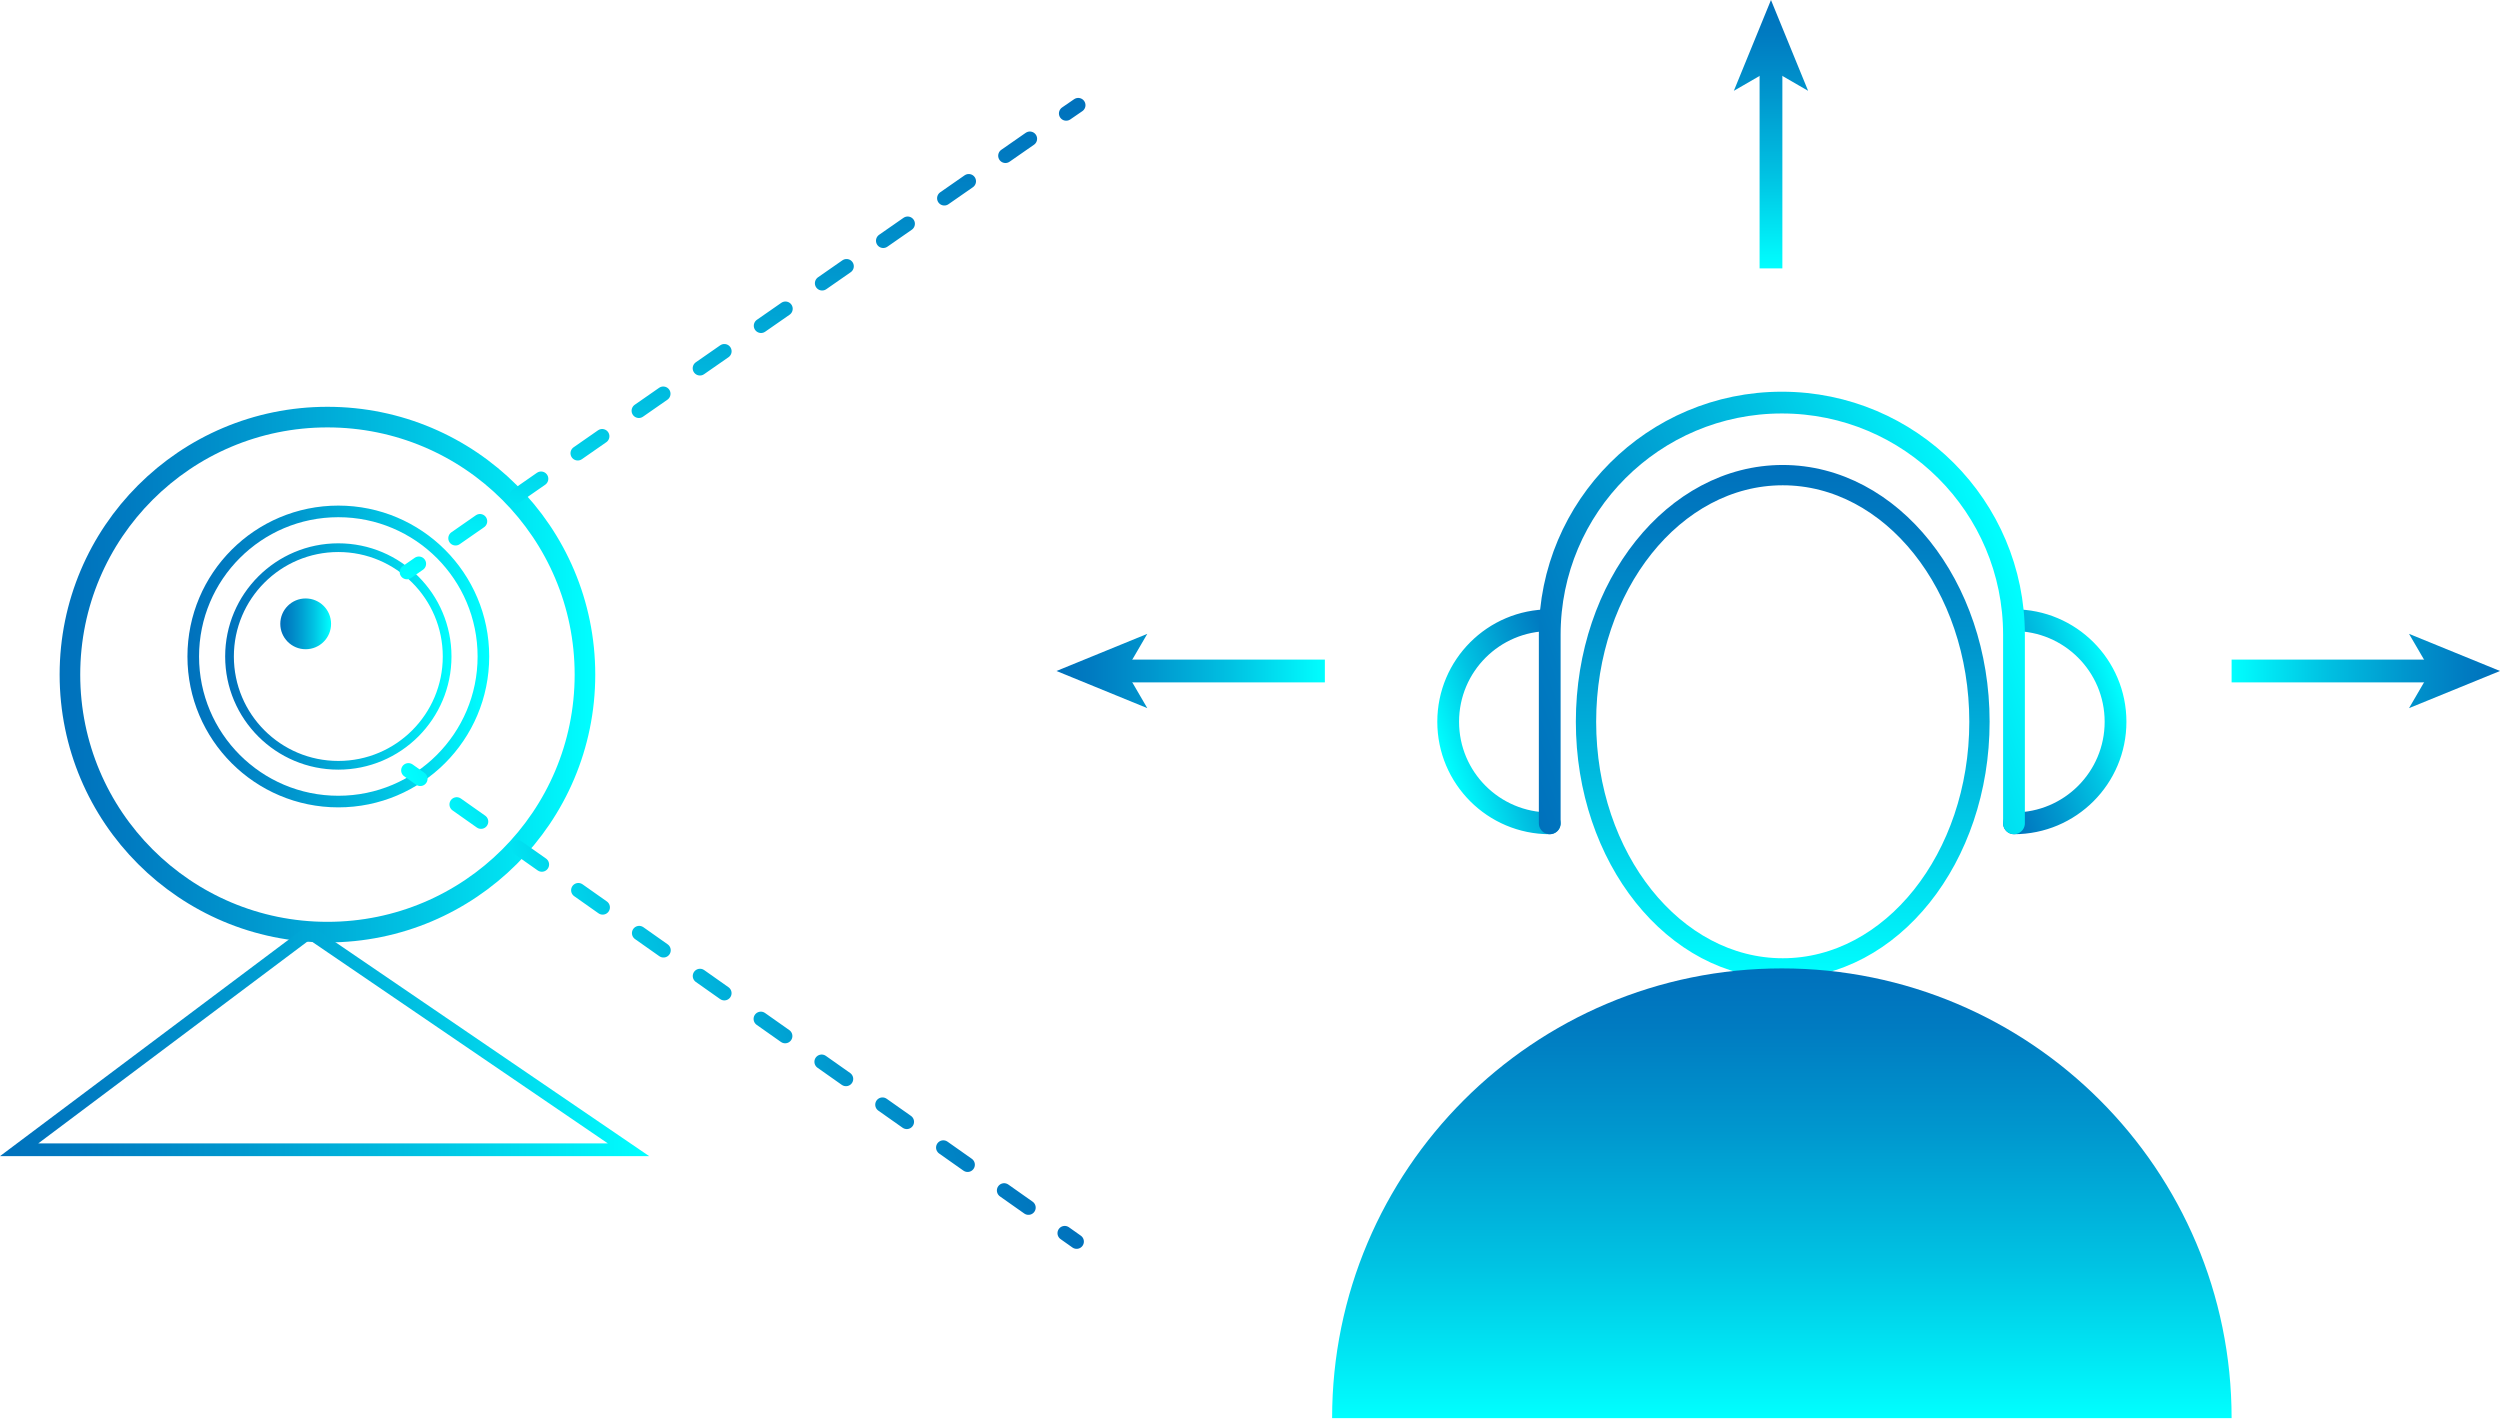
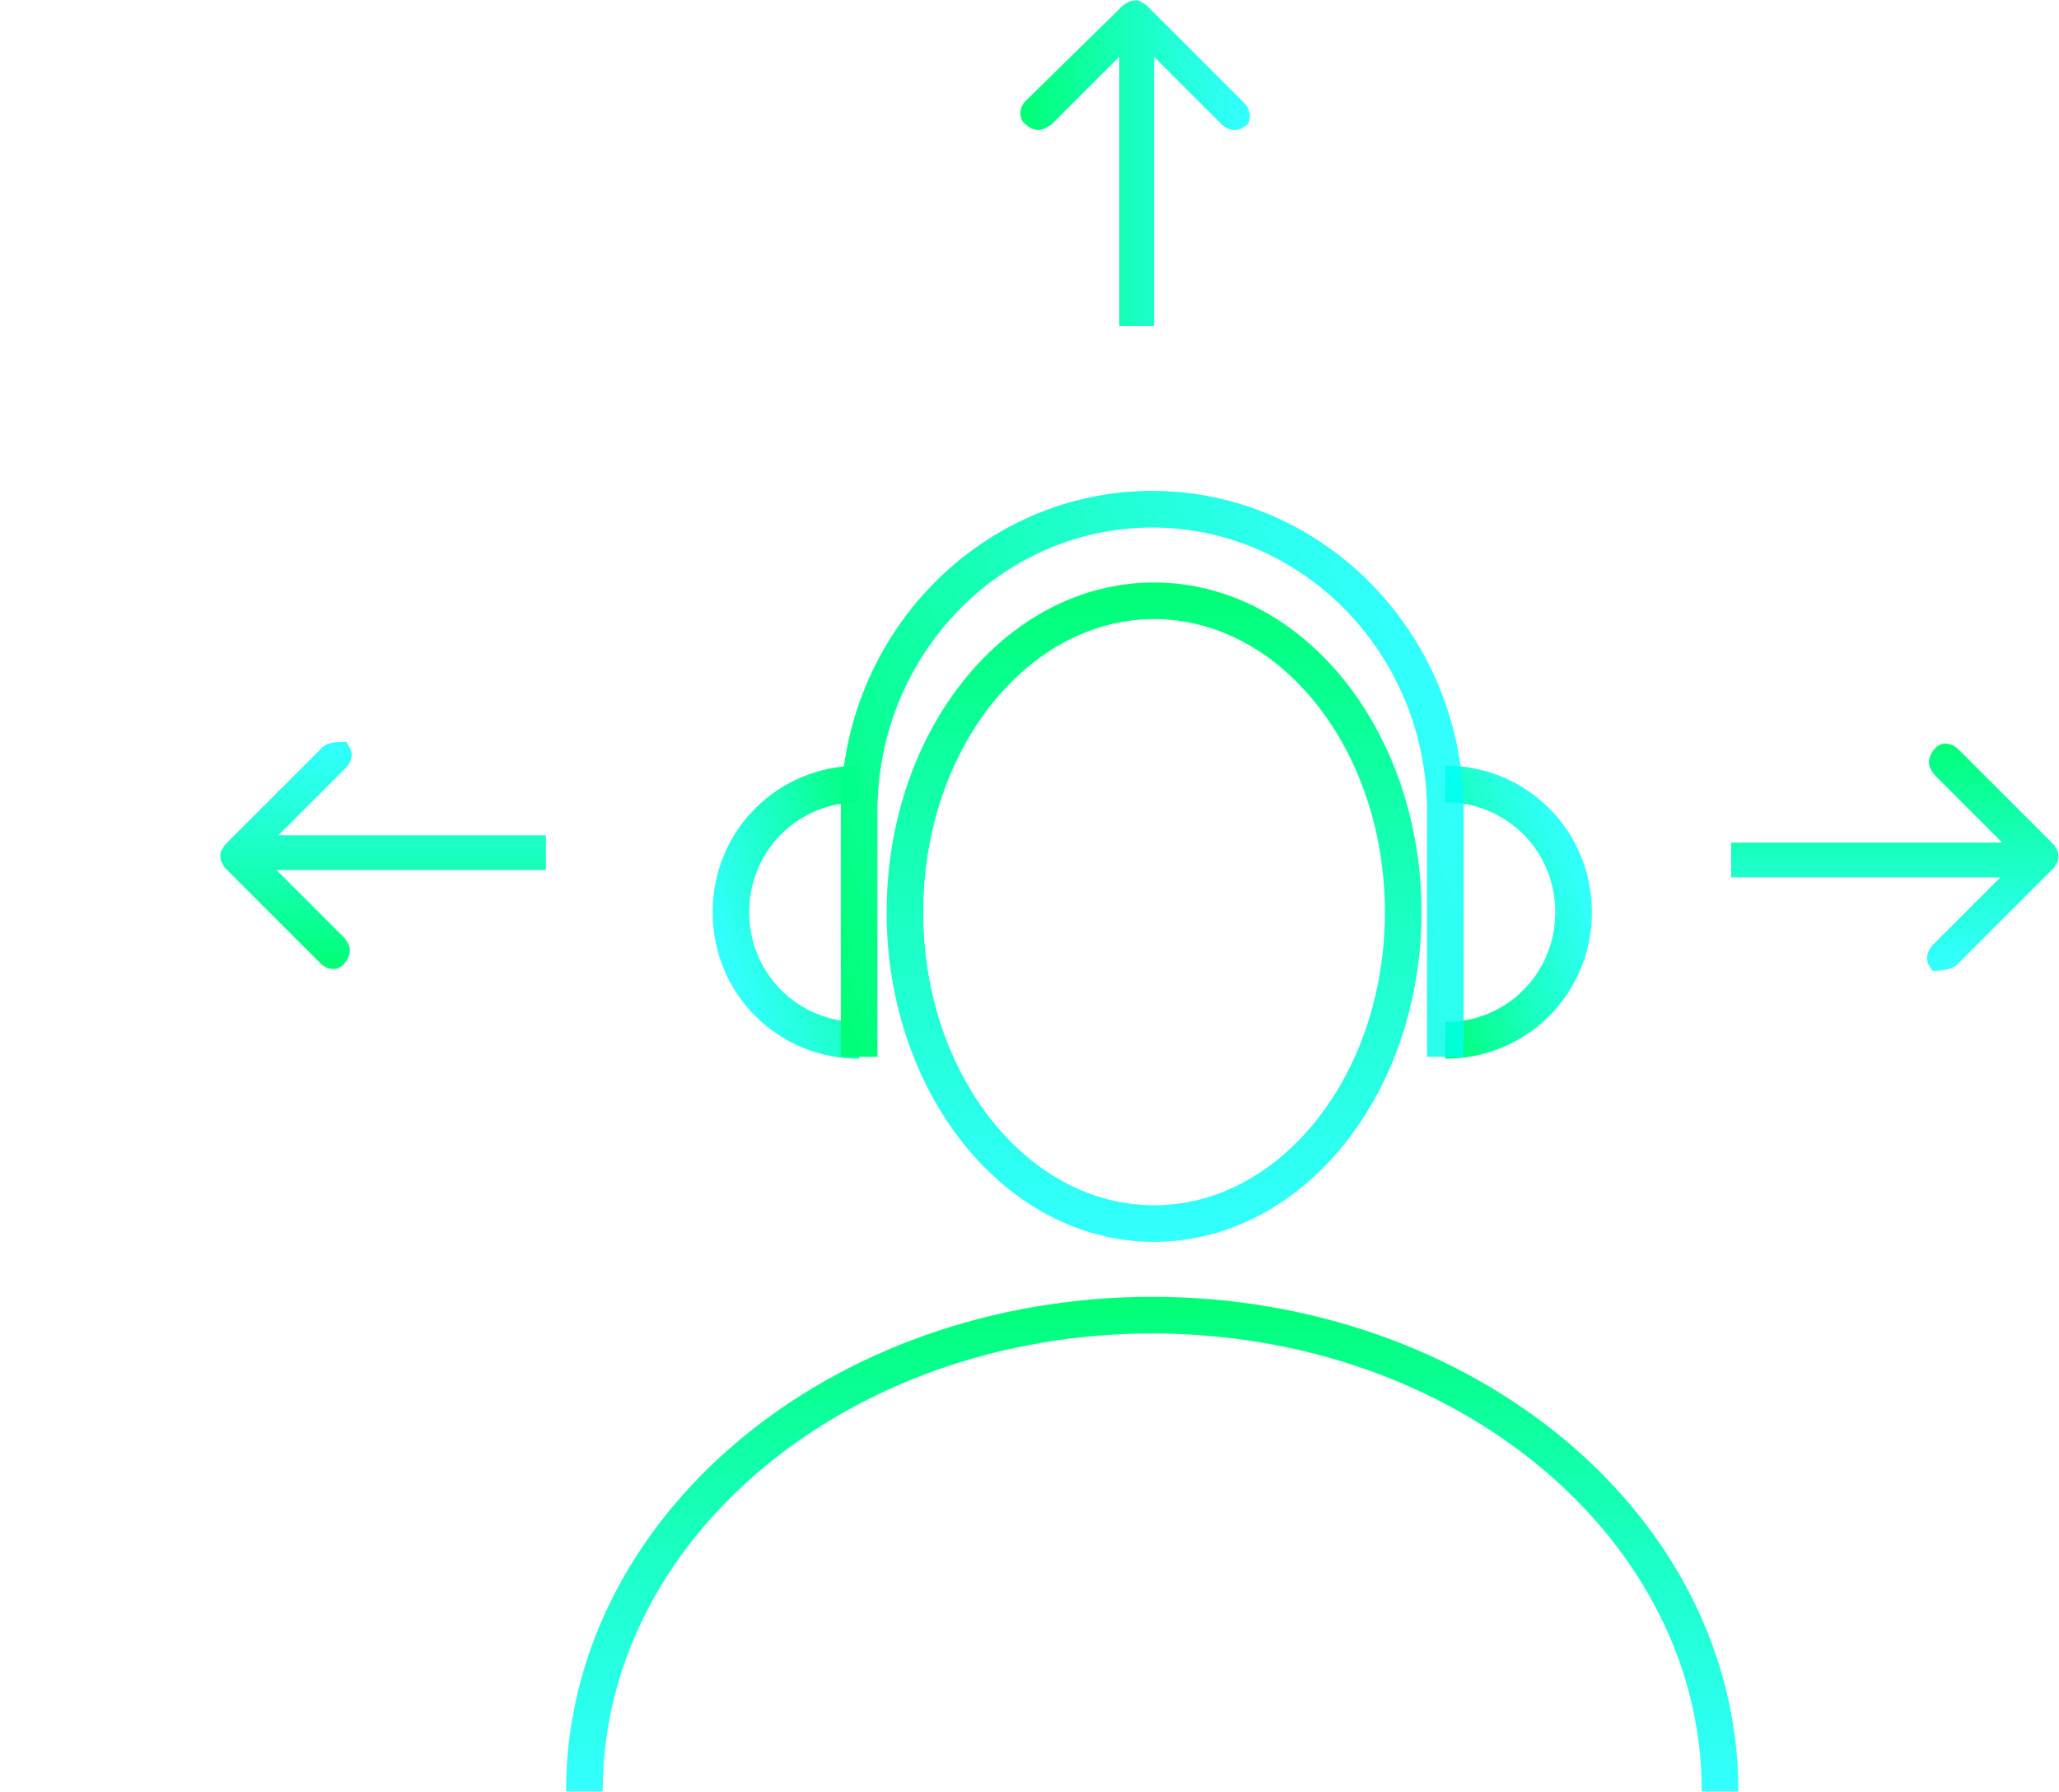
- <svg xmlns="http://www.w3.org/2000/svg" xmlns:xlink="http://www.w3.org/1999/xlink" viewBox="0 0 172.32 97.75">
-   <defs>
-     <style>.cls-1,.cls-10,.cls-12,.cls-14,.cls-15,.cls-16,.cls-17,.cls-18,.cls-19,.cls-2,.cls-20,.cls-21,.cls-22,.cls-3,.cls-5,.cls-6,.cls-8{fill:none;stroke-miterlimit:10;}.cls-1{stroke-width:1.42px;stroke:url(#linear-gradient);}.cls-2{stroke-width:0.8px;stroke:url(#linear-gradient-2);}.cls-3{stroke-width:0.6px;stroke:url(#linear-gradient-3);}.cls-4{fill:url(#linear-gradient-4);}.cls-5{stroke-width:0.88px;stroke:url(#linear-gradient-5);}.cls-10,.cls-6,.cls-8{stroke-width:1.57px;}.cls-6{stroke:url(#linear-gradient-6);}.cls-7{fill:url(#linear-gradient-7);}.cls-8{stroke:url(#linear-gradient-8);}.cls-9{fill:url(#linear-gradient-9);}.cls-10{stroke:url(#linear-gradient-10);}.cls-11{fill:url(#linear-gradient-11);}.cls-12{stroke-width:1.4px;stroke:url(#linear-gradient-12);}.cls-13{fill:url(#linear-gradient-13);}.cls-14,.cls-15,.cls-16,.cls-17,.cls-18,.cls-19,.cls-20,.cls-21,.cls-22{stroke-linecap:round;}.cls-14{stroke:url(#linear-gradient-14);}.cls-15,.cls-18{stroke-dasharray:2.05 3.08;}.cls-15{stroke:url(#linear-gradient-15);}.cls-16{stroke:url(#linear-gradient-16);}.cls-17{stroke:url(#linear-gradient-17);}.cls-18{stroke:url(#linear-gradient-18);}.cls-19{stroke:url(#linear-gradient-19);}.cls-20,.cls-21,.cls-22{stroke-width:1.5px;}.cls-20{stroke:url(#linear-gradient-20);}.cls-21{stroke:url(#linear-gradient-21);}.cls-22{stroke:url(#linear-gradient-22);}</style>
-     <linearGradient id="linear-gradient" x1="4.11" y1="46.5" x2="41.02" y2="46.5" gradientUnits="userSpaceOnUse">
-       <stop offset="0" stop-color="#0071bc" />
-       <stop offset="0.13" stop-color="#007bc1" />
-       <stop offset="0.36" stop-color="#0097ce" />
-       <stop offset="0.66" stop-color="#00c3e3" />
-       <stop offset="1" stop-color="aqua" />
+ <svg xmlns="http://www.w3.org/2000/svg" version="1.1" id="Layer_2" x="0px" y="0px" viewBox="0 0 112.4 97.8" style="enable-background:new 0 0 112.4 97.8;" xml:space="preserve">
+   <style type="text/css">
+ 	.st0{display:none;fill:none;stroke:url(#SVGID_1_);stroke-width:1.57;stroke-miterlimit:10;}
+ 	.st1{display:none;fill:url(#SVGID_2_);}
+ 	.st2{display:none;fill:none;stroke:url(#SVGID_3_);stroke-width:1.57;stroke-miterlimit:10;}
+ 	.st3{display:none;fill:url(#SVGID_4_);}
+ 	.st4{display:none;fill:none;stroke:url(#SVGID_5_);stroke-width:1.57;stroke-miterlimit:10;}
+ 	.st5{display:none;fill:url(#SVGID_6_);}
+ 	.st6{fill:none;stroke:url(#SVGID_7_);stroke-width:2;stroke-miterlimit:10;}
+ 	.st7{fill:none;stroke:url(#SVGID_8_);stroke-width:2;stroke-miterlimit:10;}
+ 	.st8{display:none;fill:none;stroke:url(#SVGID_9_);stroke-linecap:round;stroke-miterlimit:10;}
+ 	.st9{display:none;}
+ 	.st10{display:inline;fill:none;stroke:url(#SVGID_10_);stroke-width:1.42;stroke-miterlimit:10;}
+ 	.st11{display:inline;fill:none;stroke:url(#SVGID_11_);stroke-width:0.8;stroke-miterlimit:10;}
+ 	.st12{display:inline;fill:none;stroke:url(#SVGID_12_);stroke-width:0.6;stroke-miterlimit:10;}
+ 	.st13{display:inline;fill:url(#SVGID_13_);}
+ 	.st14{display:inline;fill:none;stroke:url(#SVGID_14_);stroke-width:0.88;stroke-miterlimit:10;}
+ 	.st15{display:inline;fill:none;stroke:url(#SVGID_15_);stroke-linecap:round;stroke-miterlimit:10;}
+ 	.st16{display:inline;fill:none;stroke:url(#SVGID_16_);stroke-linecap:round;stroke-miterlimit:10;stroke-dasharray:2.05,3.08;}
+ 	.st17{display:inline;fill:none;stroke:url(#SVGID_17_);stroke-linecap:round;stroke-miterlimit:10;}
+ 	.st18{display:inline;fill:none;stroke:url(#SVGID_18_);stroke-linecap:round;stroke-miterlimit:10;stroke-dasharray:2.05,3.08;}
+ 	.st19{display:none;fill:none;stroke:url(#SVGID_19_);stroke-linecap:round;stroke-miterlimit:10;}
+ 	.st20{fill:none;stroke:url(#SVGID_20_);stroke-width:2;stroke-miterlimit:10;}
+ 	.st21{fill:none;stroke:url(#SVGID_21_);stroke-width:2;stroke-miterlimit:10;}
+ 	.st22{fill:none;stroke:url(#SVGID_22_);stroke-width:2;stroke-miterlimit:10;}
+ 	.st23{fill:url(#SVGID_23_);}
+ 	.st24{fill:url(#SVGID_24_);}
+ 	.st25{fill:url(#SVGID_25_);}
+ </style>
+   <linearGradient id="SVGID_1_" gradientUnits="userSpaceOnUse" x1="12.934" y1="53.75" x2="31.434" y2="53.75" gradientTransform="matrix(1 0 0 -1 0 100)">
+     <stop offset="1.257622e-03" style="stop-color:#000000" />
+     <stop offset="1" style="stop-color:#FFFFFF" />
+   </linearGradient>
+   <line class="st0" x1="17.4" y1="46.2" x2="31.4" y2="46.2" />
+   <linearGradient id="SVGID_2_" gradientUnits="userSpaceOnUse" x1="12.934" y1="46.25" x2="19.194" y2="46.25">
+     <stop offset="1.257622e-03" style="stop-color:#000000" />
+     <stop offset="1" style="stop-color:#FFFFFF" />
+   </linearGradient>
+   <polygon class="st1" points="12.9,46.2 19.2,48.8 17.7,46.2 19.2,43.7 " />
+   <linearGradient id="SVGID_3_" gradientUnits="userSpaceOnUse" x1="112.434" y1="53.75" x2="93.934" y2="53.75" gradientTransform="matrix(1 0 0 -1 0 100)">
+     <stop offset="1.257622e-03" style="stop-color:#000000" />
+     <stop offset="1" style="stop-color:#FFFFFF" />
+   </linearGradient>
+   <line class="st2" x1="108" y1="46.2" x2="93.9" y2="46.2" />
+   <linearGradient id="SVGID_4_" gradientUnits="userSpaceOnUse" x1="106.164" y1="46.25" x2="112.434" y2="46.25">
+     <stop offset="1.257622e-03" style="stop-color:#000000" />
+     <stop offset="1" style="stop-color:#FFFFFF" />
+   </linearGradient>
+   <polygon class="st3" points="112.4,46.2 106.2,43.7 107.7,46.2 106.2,48.8 " />
+   <linearGradient id="SVGID_5_" gradientUnits="userSpaceOnUse" x1="62.184" y1="100" x2="62.184" y2="81.5" gradientTransform="matrix(1 0 0 -1 0 100)">
+     <stop offset="1.257622e-03" style="stop-color:#000000" />
+     <stop offset="1" style="stop-color:#FFFFFF" />
+   </linearGradient>
+   <line class="st4" x1="62.2" y1="4.4" x2="62.2" y2="18.5" />
+   <linearGradient id="SVGID_6_" gradientUnits="userSpaceOnUse" x1="59.624" y1="3.13" x2="64.744" y2="3.13">
+     <stop offset="1.257622e-03" style="stop-color:#000000" />
+     <stop offset="1" style="stop-color:#FFFFFF" />
+   </linearGradient>
+   <polygon class="st5" points="62.2,0 59.6,6.3 62.2,4.8 64.7,6.3 " />
+   <linearGradient id="SVGID_7_" gradientUnits="userSpaceOnUse" x1="62.994" y1="68.25" x2="62.994" y2="32.25" gradientTransform="matrix(1 0 0 -1 0 100)">
+     <stop offset="0" style="stop-color:#00FF75" />
+     <stop offset="1" style="stop-color:#00FFFF;stop-opacity:0.8" />
+   </linearGradient>
+   <ellipse class="st6" cx="63" cy="49.8" rx="13.6" ry="17" />
+   <linearGradient id="SVGID_8_" gradientUnits="userSpaceOnUse" x1="62.934" y1="70.75" x2="62.934" y2="97.75">
+     <stop offset="0" style="stop-color:#00FF75" />
+     <stop offset="1" style="stop-color:#00FFFF;stop-opacity:0.8" />
+   </linearGradient>
+   <path class="st7" d="M31.9,97.8c0-14.4,13.9-26,31-26s31,11.6,31,26" />
+   <linearGradient id="SVGID_9_" gradientUnits="userSpaceOnUse" x1="14.019" y1="93.25" x2="14.019" y2="60.07" gradientTransform="matrix(1 0 0 -1 0 100)">
+     <stop offset="0" style="stop-color:#0071BC" />
+     <stop offset="0.13" style="stop-color:#007BC1" />
+     <stop offset="0.36" style="stop-color:#0097CE" />
+     <stop offset="0.66" style="stop-color:#00C3E3" />
+     <stop offset="1" style="stop-color:#00FFFF" />
+   </linearGradient>
+   <line class="st8" x1="13.6" y1="7.8" x2="14.4" y2="7.2" />
+   <g class="st9">
+     <linearGradient id="SVGID_10_" gradientUnits="userSpaceOnUse" x1="-55.776" y1="53.5" x2="-18.856" y2="53.5" gradientTransform="matrix(1 0 0 -1 0 100)">
+       <stop offset="0" style="stop-color:#0071BC" />
+       <stop offset="0.13" style="stop-color:#007BC1" />
+       <stop offset="0.36" style="stop-color:#0097CE" />
+       <stop offset="0.66" style="stop-color:#00C3E3" />
+       <stop offset="1" style="stop-color:#00FFFF" />
    </linearGradient>
-     <linearGradient id="linear-gradient-2" x1="12.92" y1="45.25" x2="33.71" y2="45.25" xlink:href="#linear-gradient" />
-     <linearGradient id="linear-gradient-3" x1="15.52" y1="45.25" x2="31.12" y2="45.25" xlink:href="#linear-gradient" />
-     <linearGradient id="linear-gradient-4" x1="19.32" y1="43" x2="22.82" y2="43" xlink:href="#linear-gradient" />
-     <linearGradient id="linear-gradient-5" x1="0" y1="71.7" x2="44.74" y2="71.7" xlink:href="#linear-gradient" />
-     <linearGradient id="linear-gradient-6" x1="72.82" y1="46.25" x2="91.32" y2="46.25" xlink:href="#linear-gradient" />
-     <linearGradient id="linear-gradient-7" x1="72.82" y1="46.25" x2="91.32" y2="46.25" xlink:href="#linear-gradient" />
-     <linearGradient id="linear-gradient-8" x1="172.32" y1="46.25" x2="153.82" y2="46.25" xlink:href="#linear-gradient" />
-     <linearGradient id="linear-gradient-9" x1="172.32" y1="46.25" x2="153.82" y2="46.25" xlink:href="#linear-gradient" />
-     <linearGradient id="linear-gradient-10" x1="122.07" y1="0" x2="122.07" y2="18.5" xlink:href="#linear-gradient" />
-     <linearGradient id="linear-gradient-11" x1="122.07" y1="0" x2="122.07" y2="18.5" xlink:href="#linear-gradient" />
-     <linearGradient id="linear-gradient-12" x1="122.88" y1="32.05" x2="122.88" y2="67.45" xlink:href="#linear-gradient" />
-     <linearGradient id="linear-gradient-13" x1="122.82" y1="66.75" x2="122.82" y2="97.75" xlink:href="#linear-gradient" />
-     <linearGradient id="linear-gradient-14" x1="28.46" y1="6.75" x2="28.46" y2="39.93" xlink:href="#linear-gradient" />
-     <linearGradient id="linear-gradient-15" x1="51.81" y1="6.75" x2="51.81" y2="39.93" xlink:href="#linear-gradient" />
-     <linearGradient id="linear-gradient-16" x1="73.91" y1="6.75" x2="73.91" y2="39.93" xlink:href="#linear-gradient" />
-     <linearGradient id="linear-gradient-17" x1="59.01" y1="42.32" x2="27.82" y2="53.66" xlink:href="#linear-gradient" />
-     <linearGradient id="linear-gradient-18" x1="66.99" y1="64.26" x2="35.81" y2="75.61" xlink:href="#linear-gradient" />
-     <linearGradient id="linear-gradient-19" x1="74.54" y1="85.02" x2="43.36" y2="96.37" xlink:href="#linear-gradient" />
-     <linearGradient id="linear-gradient-20" x1="109.7" y1="48.48" x2="99.46" y2="52.2" xlink:href="#linear-gradient" />
-     <linearGradient id="linear-gradient-21" x1="151.7" y1="45.48" x2="141.46" y2="49.2" gradientTransform="translate(287.63 96.5) rotate(180)" xlink:href="#linear-gradient" />
-     <linearGradient id="linear-gradient-22" x1="104.09" y1="51.46" x2="138.84" y2="38.82" xlink:href="#linear-gradient" />
-   </defs>
-   <g id="Layer_2" data-name="Layer 2">
-     <g id="Layer_4" data-name="Layer 4">
-       <circle class="cls-1" cx="22.57" cy="46.5" r="17.75" />
-       <circle class="cls-2" cx="23.32" cy="45.25" r="10" />
-       <circle class="cls-3" cx="23.32" cy="45.25" r="7.5" />
-       <circle class="cls-4" cx="21.07" cy="43" r="1.75" />
-       <polygon class="cls-5" points="21.32 64.25 1.32 79.25 43.32 79.25 21.32 64.25" />
-       <line class="cls-6" x1="77.26" y1="46.25" x2="91.32" y2="46.25" />
-       <polygon class="cls-7" points="72.82 46.25 79.08 48.81 77.59 46.25 79.08 43.69 72.82 46.25" />
-       <line class="cls-8" x1="167.87" y1="46.25" x2="153.82" y2="46.25" />
-       <polygon class="cls-9" points="172.32 46.25 166.05 43.69 167.54 46.25 166.05 48.81 172.32 46.25" />
-       <line class="cls-10" x1="122.07" y1="4.45" x2="122.07" y2="18.5" />
-       <polygon class="cls-11" points="122.07 0 119.51 6.26 122.07 4.78 124.63 6.26 122.07 0" />
-       <ellipse class="cls-12" cx="122.88" cy="49.75" rx="13.56" ry="17" />
-       <path class="cls-13" d="M91.82,97.75a31,31,0,1,1,62,0" />
-       <line class="cls-14" x1="28.05" y1="39.43" x2="28.87" y2="38.86" />
-       <line class="cls-15" x1="31.4" y1="37.1" x2="72.23" y2="8.7" />
-       <line class="cls-16" x1="73.49" y1="7.82" x2="74.32" y2="7.25" />
-       <line class="cls-17" x1="28.15" y1="53.1" x2="28.97" y2="53.68" />
-       <line class="cls-18" x1="31.48" y1="55.45" x2="72.14" y2="84.12" />
-       <line class="cls-19" x1="73.39" y1="85" x2="74.21" y2="85.58" />
-       <path class="cls-20" d="M106.82,56.75a7,7,0,0,1,0-14" />
-       <path class="cls-21" d="M138.82,42.75a7,7,0,0,1,0,14" />
-       <path class="cls-22" d="M106.82,56.75v-13a16,16,0,0,1,16-16h0a16,16,0,0,1,16,16v13" />
-     </g>
+     <circle class="st10" cx="-37.3" cy="46.5" r="17.8" />
+     <linearGradient id="SVGID_11_" gradientUnits="userSpaceOnUse" x1="-46.966" y1="54.75" x2="-26.166" y2="54.75" gradientTransform="matrix(1 0 0 -1 0 100)">
+       <stop offset="0" style="stop-color:#0071BC" />
+       <stop offset="0.13" style="stop-color:#007BC1" />
+       <stop offset="0.36" style="stop-color:#0097CE" />
+       <stop offset="0.66" style="stop-color:#00C3E3" />
+       <stop offset="1" style="stop-color:#00FFFF" />
+     </linearGradient>
+     <circle class="st11" cx="-36.6" cy="45.2" r="10" />
+     <linearGradient id="SVGID_12_" gradientUnits="userSpaceOnUse" x1="-44.366" y1="54.75" x2="-28.766" y2="54.75" gradientTransform="matrix(1 0 0 -1 0 100)">
+       <stop offset="0" style="stop-color:#0071BC" />
+       <stop offset="0.13" style="stop-color:#007BC1" />
+       <stop offset="0.36" style="stop-color:#0097CE" />
+       <stop offset="0.66" style="stop-color:#00C3E3" />
+       <stop offset="1" style="stop-color:#00FFFF" />
+     </linearGradient>
+     <circle class="st12" cx="-36.6" cy="45.2" r="7.5" />
+     <linearGradient id="SVGID_13_" gradientUnits="userSpaceOnUse" x1="-40.566" y1="57" x2="-37.066" y2="57" gradientTransform="matrix(1 0 0 -1 0 100)">
+       <stop offset="0" style="stop-color:#0071BC" />
+       <stop offset="0.13" style="stop-color:#007BC1" />
+       <stop offset="0.36" style="stop-color:#0097CE" />
+       <stop offset="0.66" style="stop-color:#00C3E3" />
+       <stop offset="1" style="stop-color:#00FFFF" />
+     </linearGradient>
+     <circle class="st13" cx="-38.8" cy="43" r="1.8" />
+     <linearGradient id="SVGID_14_" gradientUnits="userSpaceOnUse" x1="-59.886" y1="28.3" x2="-15.14" y2="28.3" gradientTransform="matrix(1 0 0 -1 0 100)">
+       <stop offset="0" style="stop-color:#0071BC" />
+       <stop offset="0.13" style="stop-color:#007BC1" />
+       <stop offset="0.36" style="stop-color:#0097CE" />
+       <stop offset="0.66" style="stop-color:#00C3E3" />
+       <stop offset="1" style="stop-color:#00FFFF" />
+     </linearGradient>
+     <polygon class="st14" points="-38.6,64.2 -58.6,79.2 -16.6,79.2  " />
+     <linearGradient id="SVGID_15_" gradientUnits="userSpaceOnUse" x1="-31.426" y1="93.25" x2="-31.426" y2="60.07" gradientTransform="matrix(1 0 0 -1 0 100)">
+       <stop offset="0" style="stop-color:#0071BC" />
+       <stop offset="0.13" style="stop-color:#007BC1" />
+       <stop offset="0.36" style="stop-color:#0097CE" />
+       <stop offset="0.66" style="stop-color:#00C3E3" />
+       <stop offset="1" style="stop-color:#00FFFF" />
+     </linearGradient>
+     <line class="st15" x1="-31.8" y1="39.4" x2="-31" y2="38.9" />
+     <linearGradient id="SVGID_16_" gradientUnits="userSpaceOnUse" x1="-8.071" y1="93.25" x2="-8.071" y2="60.07" gradientTransform="matrix(1 0 0 -1 0 100)">
+       <stop offset="0" style="stop-color:#0071BC" />
+       <stop offset="0.13" style="stop-color:#007BC1" />
+       <stop offset="0.36" style="stop-color:#0097CE" />
+       <stop offset="0.66" style="stop-color:#00C3E3" />
+       <stop offset="1" style="stop-color:#00FFFF" />
+     </linearGradient>
+     <line class="st16" x1="-28.5" y1="37.1" x2="12.3" y2="8.7" />
+     <linearGradient id="SVGID_17_" gradientUnits="userSpaceOnUse" x1="-0.876" y1="57.681" x2="-32.066" y2="46.341" gradientTransform="matrix(1 0 0 -1 0 100)">
+       <stop offset="0" style="stop-color:#0071BC" />
+       <stop offset="0.13" style="stop-color:#007BC1" />
+       <stop offset="0.36" style="stop-color:#0097CE" />
+       <stop offset="0.66" style="stop-color:#00C3E3" />
+       <stop offset="1" style="stop-color:#00FFFF" />
+     </linearGradient>
+     <line class="st17" x1="-31.7" y1="53.1" x2="-30.9" y2="53.7" />
+     <linearGradient id="SVGID_18_" gradientUnits="userSpaceOnUse" x1="7.104" y1="35.741" x2="-24.076" y2="24.391" gradientTransform="matrix(1 0 0 -1 0 100)">
+       <stop offset="0" style="stop-color:#0071BC" />
+       <stop offset="0.13" style="stop-color:#007BC1" />
+       <stop offset="0.36" style="stop-color:#0097CE" />
+       <stop offset="0.66" style="stop-color:#00C3E3" />
+       <stop offset="1" style="stop-color:#00FFFF" />
+     </linearGradient>
+     <line class="st18" x1="-28.4" y1="55.5" x2="12.3" y2="84.1" />
  </g>
+   <linearGradient id="SVGID_19_" gradientUnits="userSpaceOnUse" x1="14.654" y1="14.979" x2="-16.526" y2="3.629" gradientTransform="matrix(1 0 0 -1 0 100)">
+     <stop offset="0" style="stop-color:#0071BC" />
+     <stop offset="0.13" style="stop-color:#007BC1" />
+     <stop offset="0.36" style="stop-color:#0097CE" />
+     <stop offset="0.66" style="stop-color:#00C3E3" />
+     <stop offset="1" style="stop-color:#00FFFF" />
+   </linearGradient>
+   <line class="st19" x1="13.5" y1="85" x2="14.3" y2="85.6" />
+   <linearGradient id="SVGID_20_" gradientUnits="userSpaceOnUse" x1="49.419" y1="51.41" x2="39.33" y2="47.745" gradientTransform="matrix(1 0 0 -1 0 100)">
+     <stop offset="0" style="stop-color:#00FF75" />
+     <stop offset="1" style="stop-color:#00FFFF;stop-opacity:0.8" />
+   </linearGradient>
+   <path class="st20" d="M46.9,56.8c-3.9,0-7-3.1-7-7s3.1-7,7-7" />
+   <linearGradient id="SVGID_21_" gradientUnits="userSpaceOnUse" x1="-1100.591" y1="722.409" x2="-1110.68" y2="718.745" gradientTransform="matrix(-1 0 0 1 -1024.142 -671.5)">
+     <stop offset="0" style="stop-color:#00FF75" />
+     <stop offset="1" style="stop-color:#00FFFF;stop-opacity:0.8" />
+   </linearGradient>
+   <path class="st21" d="M78.9,42.8c3.9,0,7,3.1,7,7s-3.1,7-7,7" />
+   <linearGradient id="SVGID_22_" gradientUnits="userSpaceOnUse" x1="43.776" y1="48.262" x2="79.135" y2="61.124" gradientTransform="matrix(1 0 0 -1 0 100)">
+     <stop offset="0" style="stop-color:#00FF75" />
+     <stop offset="1" style="stop-color:#00FFFF;stop-opacity:0.8" />
+   </linearGradient>
+   <path class="st22" d="M46.9,57.7V44.3c0-9.1,7.2-16.5,16-16.5l0,0c8.8,0,16,7.4,16,16.5c0,0,0,0,0,0v13.4" />
+   <linearGradient id="SVGID_23_" gradientUnits="userSpaceOnUse" x1="-1502.848" y1="-3468.08" x2="-1486.268" y2="-3468.08" gradientTransform="matrix(3.360415e-11 0.7485 0.7485 -3.360415e-11 2699.213 1165.379)">
+     <stop offset="0" style="stop-color:#00FF75" />
+     <stop offset="1" style="stop-color:#00FFFF;stop-opacity:0.8" />
+   </linearGradient>
+   <path class="st23" d="M106.8,52.7l5.3-5.3c0.1-0.1,0.1-0.2,0.2-0.3c0.1-0.2,0.1-0.4,0-0.7c-0.1-0.1-0.1-0.2-0.2-0.3l-5.2-5.2  c-0.4-0.4-1-0.4-1.3,0c-0.1,0.1-0.3,0.4-0.3,0.7s0.1,0.4,0.3,0.7l3.7,3.7H94.5v1.9h14.7l-3.7,3.7c-0.1,0.1-0.3,0.4-0.3,0.7  s0.1,0.4,0.3,0.7C105.8,53,106.4,53,106.8,52.7z" />
+   <linearGradient id="SVGID_24_" gradientUnits="userSpaceOnUse" x1="1572.096" y1="989.761" x2="1588.676" y2="989.761" gradientTransform="matrix(0.7485 0 0 -0.7485 -1120.848 749.7435)">
+     <stop offset="0" style="stop-color:#00FF75" />
+     <stop offset="1" style="stop-color:#00FFFF;stop-opacity:0.8" />
+   </linearGradient>
+   <path class="st24" d="M67.9,5.6l-5.3-5.3c-0.1-0.1-0.2-0.1-0.3-0.2c-0.2-0.1-0.4-0.1-0.7,0c-0.1,0.1-0.2,0.1-0.3,0.2L56,5.5  c-0.4,0.4-0.4,1,0,1.3c0.1,0.1,0.4,0.3,0.7,0.3c0.2,0,0.4-0.1,0.7-0.3l3.7-3.7v14.7h1.9V3.1l3.7,3.7c0.1,0.1,0.4,0.3,0.7,0.3  s0.4-0.1,0.7-0.3C68.3,6.5,68.3,6,67.9,5.6z" />
+   <linearGradient id="SVGID_25_" gradientUnits="userSpaceOnUse" x1="6127.271" y1="-2232.244" x2="6143.851" y2="-2232.244" gradientTransform="matrix(-3.360415e-11 -0.7485 -0.7485 3.360415e-11 -1649.857 4639.04)">
+     <stop offset="0" style="stop-color:#00FF75" />
+     <stop offset="1" style="stop-color:#00FFFF;stop-opacity:0.8" />
+   </linearGradient>
+   <path class="st25" d="M17.6,40.8l-5.3,5.3c-0.1,0.1-0.1,0.2-0.2,0.3c-0.1,0.2-0.1,0.4,0,0.7c0.1,0.1,0.1,0.2,0.2,0.3l5.2,5.2  c0.4,0.4,1,0.4,1.3,0c0.1-0.1,0.3-0.4,0.3-0.7s-0.1-0.4-0.3-0.7l-3.7-3.7h14.7v-1.9H15.2l3.7-3.7c0.1-0.1,0.3-0.4,0.3-0.7  c0-0.2-0.1-0.4-0.3-0.7C18.5,40.5,17.9,40.5,17.6,40.8z" />
</svg>
